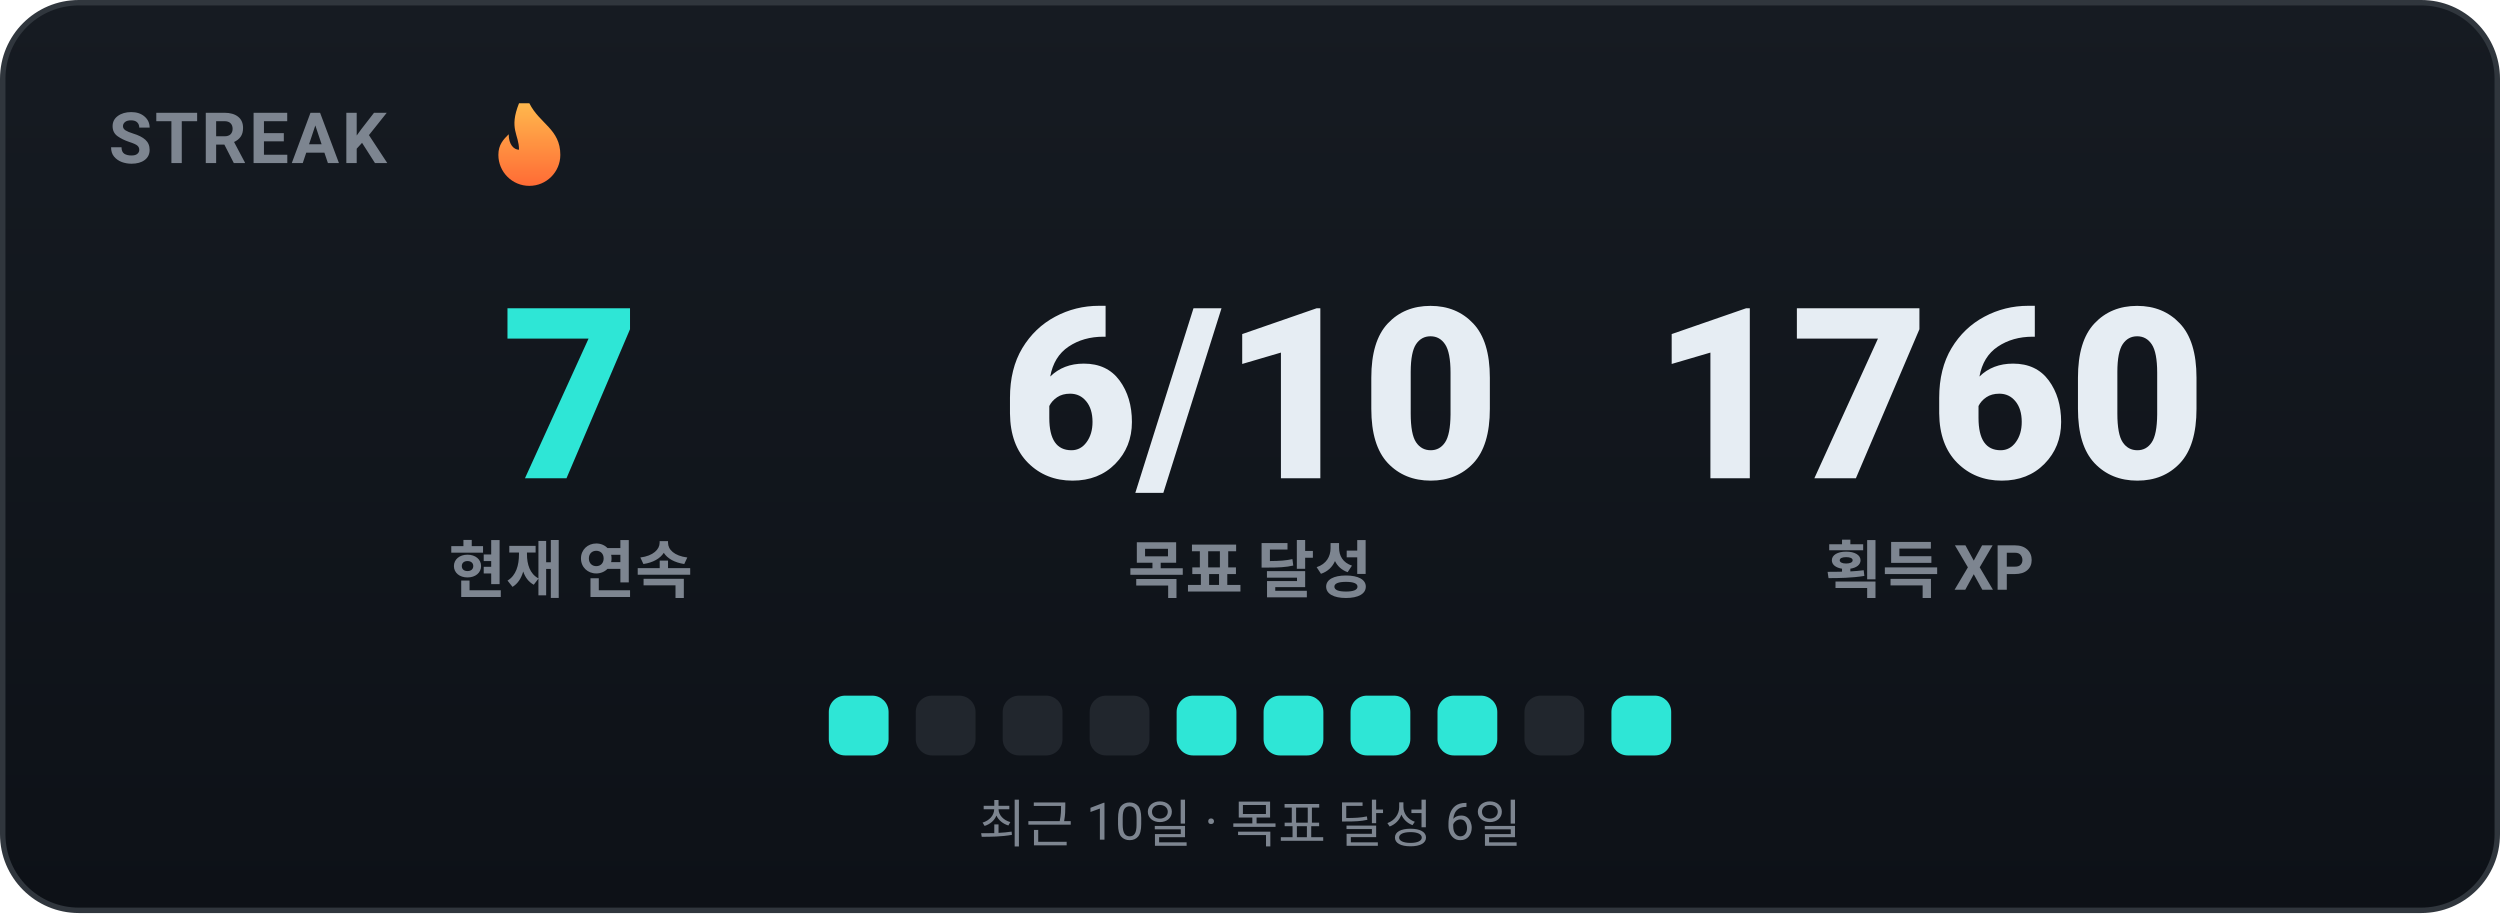
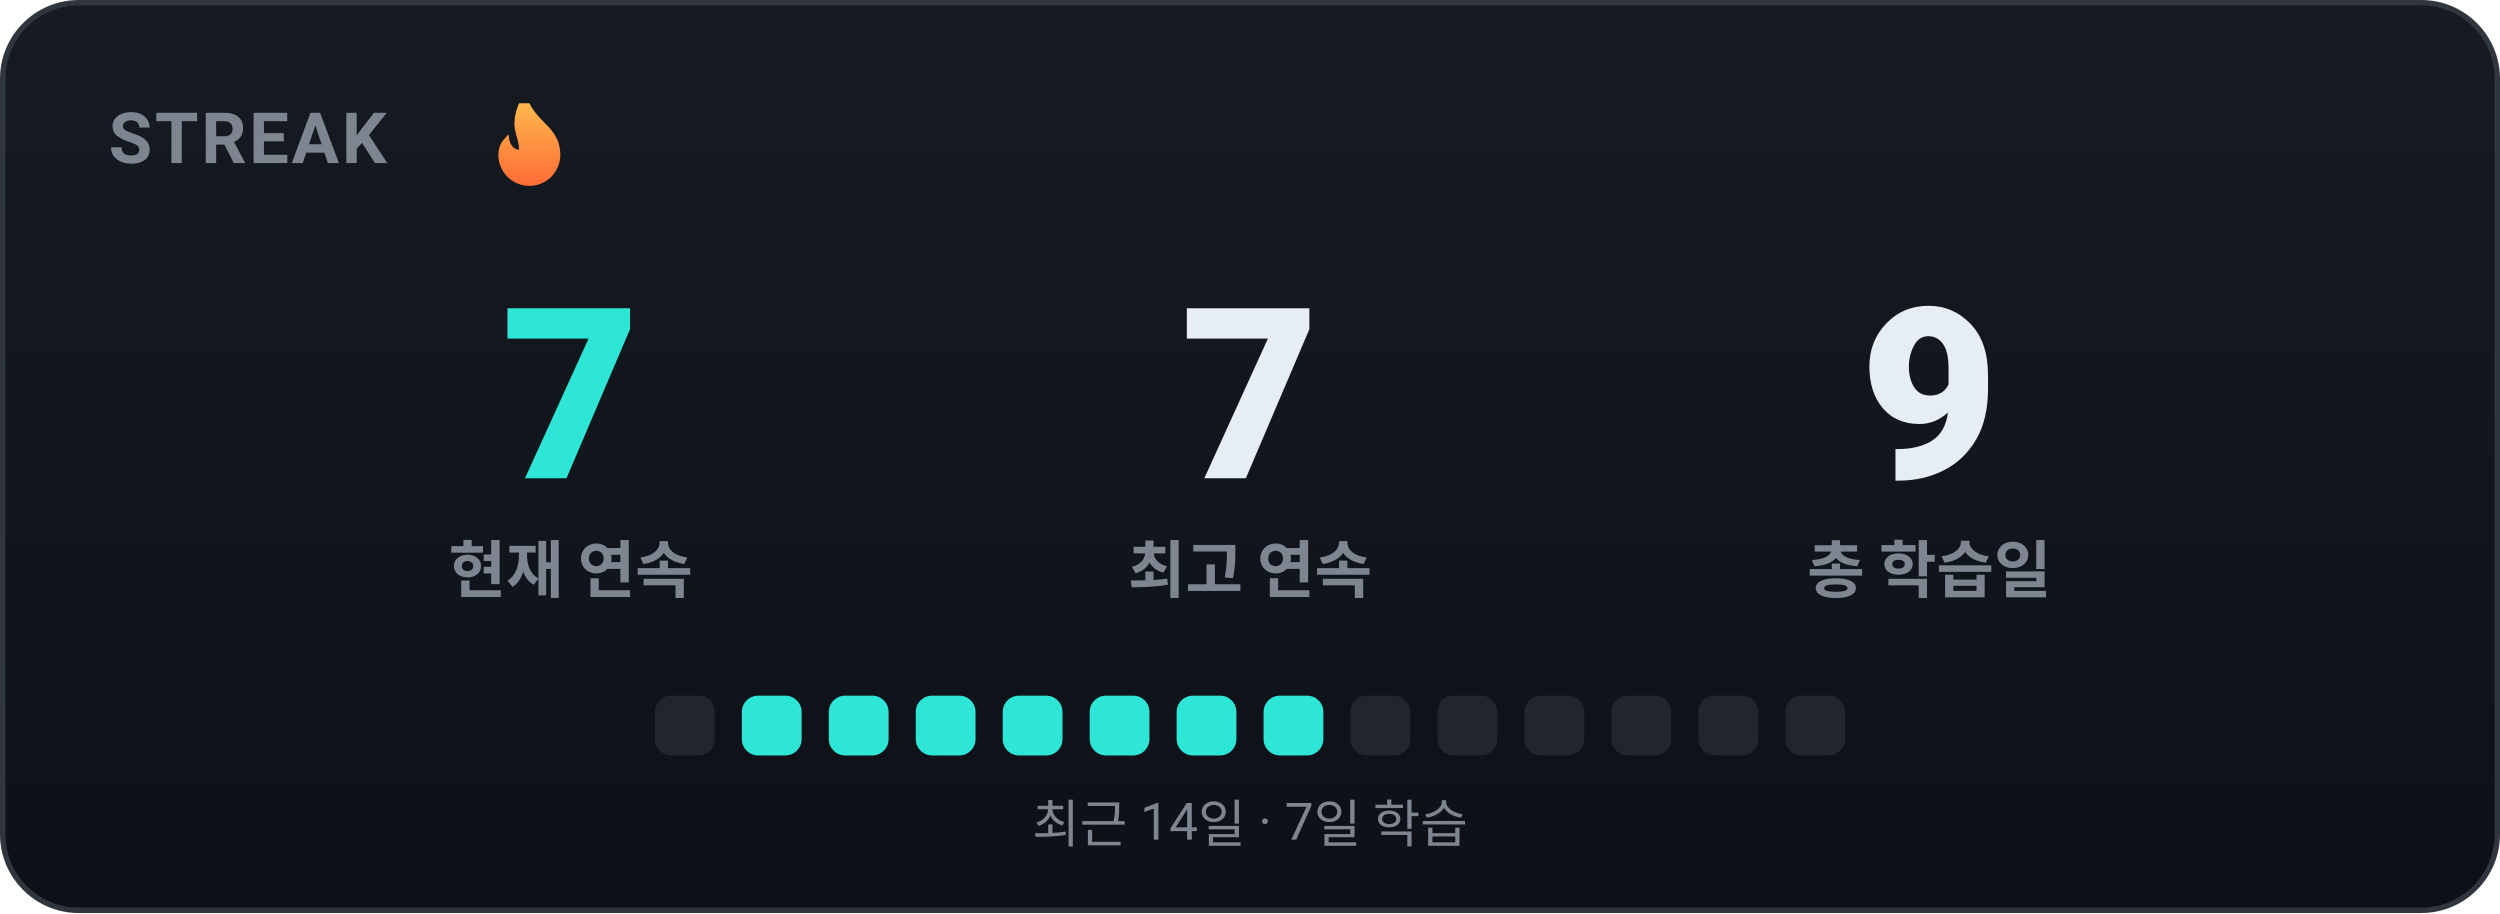
<svg xmlns="http://www.w3.org/2000/svg" width="460" height="168" viewBox="0 0 460 168" role="img" font-family="-apple-system,BlinkMacSystemFont,'Segoe UI',Roboto,'Apple SD Gothic Neo','Malgun Gothic',sans-serif">
  <defs>
    <linearGradient id="bgg" x1="0" y1="0" x2="0" y2="1">
      <stop offset="0" stop-color="#161b22" />
      <stop offset="1" stop-color="#0d1117" />
    </linearGradient>
    <linearGradient id="flame" x1="0" y1="0" x2="0" y2="1">
      <stop offset="0" stop-color="#ffb84d" />
      <stop offset="1" stop-color="#ff6b35" />
    </linearGradient>
  </defs>
  <rect x="0.5" y="0.5" width="459" height="167" rx="14" fill="url(#bgg)" stroke="#30363d" />
  <text x="20" y="30" font-family="-apple-system,BlinkMacSystemFont,'Segoe UI',Roboto,'Apple SD Gothic Neo','Malgun Gothic',sans-serif" font-size="13" font-weight="700" fill="#7d8590" letter-spacing="0.5">STREAK</text>
  <path transform="translate(86 19) scale(0.95)" fill="url(#flame)" d="M12 0c2 4 6 5 6 10a6 6 0 1 1-12 0c0-2 1-3 2-4 0 2 1 3 2 3 0-3-2-4 0-9z" />
  <text x="105" y="88" text-anchor="middle" font-size="44" font-weight="800" fill="#2ee6d6">7</text>
  <text x="105" y="109" text-anchor="middle" font-size="11.5" font-weight="600" fill="#7d8590">현재 연속</text>
-   <text x="230" y="88" text-anchor="middle" font-size="44" font-weight="800" fill="#e6edf3">6/10</text>
-   <text x="230" y="109" text-anchor="middle" font-size="11.5" font-weight="600" fill="#7d8590">목표 달성</text>
-   <text x="355" y="88" text-anchor="middle" font-size="44" font-weight="800" fill="#e6edf3">1760</text>
-   <text x="355" y="109" text-anchor="middle" font-size="11.5" font-weight="600" fill="#7d8590">획득 XP</text>
+   <text x="230" y="88" text-anchor="middle" font-size="44" font-weight="800" fill="#e6edf3">7</text>
+   <text x="230" y="109" text-anchor="middle" font-size="11.5" font-weight="600" fill="#7d8590">최고 연속</text>
+   <text x="355" y="88" text-anchor="middle" font-size="44" font-weight="800" fill="#e6edf3">9</text>
+   <text x="355" y="109" text-anchor="middle" font-size="11.5" font-weight="600" fill="#7d8590">총 학습일</text>
+   <rect x="120.5" y="128" width="11" height="11" rx="3" fill="#21262d" />
+   <rect x="136.5" y="128" width="11" height="11" rx="3" fill="#2ee6d6" />
  <rect x="152.5" y="128" width="11" height="11" rx="3" fill="#2ee6d6" />
-   <rect x="168.5" y="128" width="11" height="11" rx="3" fill="#21262d" />
-   <rect x="184.5" y="128" width="11" height="11" rx="3" fill="#21262d" />
-   <rect x="200.5" y="128" width="11" height="11" rx="3" fill="#21262d" />
+   <rect x="168.5" y="128" width="11" height="11" rx="3" fill="#2ee6d6" />
+   <rect x="184.5" y="128" width="11" height="11" rx="3" fill="#2ee6d6" />
+   <rect x="200.5" y="128" width="11" height="11" rx="3" fill="#2ee6d6" />
  <rect x="216.5" y="128" width="11" height="11" rx="3" fill="#2ee6d6" />
  <rect x="232.5" y="128" width="11" height="11" rx="3" fill="#2ee6d6" />
-   <rect x="248.5" y="128" width="11" height="11" rx="3" fill="#2ee6d6" />
-   <rect x="264.5" y="128" width="11" height="11" rx="3" fill="#2ee6d6" />
+   <rect x="248.5" y="128" width="11" height="11" rx="3" fill="#21262d" />
+   <rect x="264.5" y="128" width="11" height="11" rx="3" fill="#21262d" />
  <rect x="280.5" y="128" width="11" height="11" rx="3" fill="#21262d" />
-   <rect x="296.5" y="128" width="11" height="11" rx="3" fill="#2ee6d6" />
-   <text x="230" y="155" text-anchor="middle" font-size="9.5" fill="#7d8590">최근 10일 · 목표 달성 6일</text>
+   <rect x="296.5" y="128" width="11" height="11" rx="3" fill="#21262d" />
+   <rect x="312.5" y="128" width="11" height="11" rx="3" fill="#21262d" />
+   <rect x="328.5" y="128" width="11" height="11" rx="3" fill="#21262d" />
+   <text x="230" y="155" text-anchor="middle" font-size="9.5" fill="#7d8590">최근 14일 · 7일 학습</text>
</svg>
